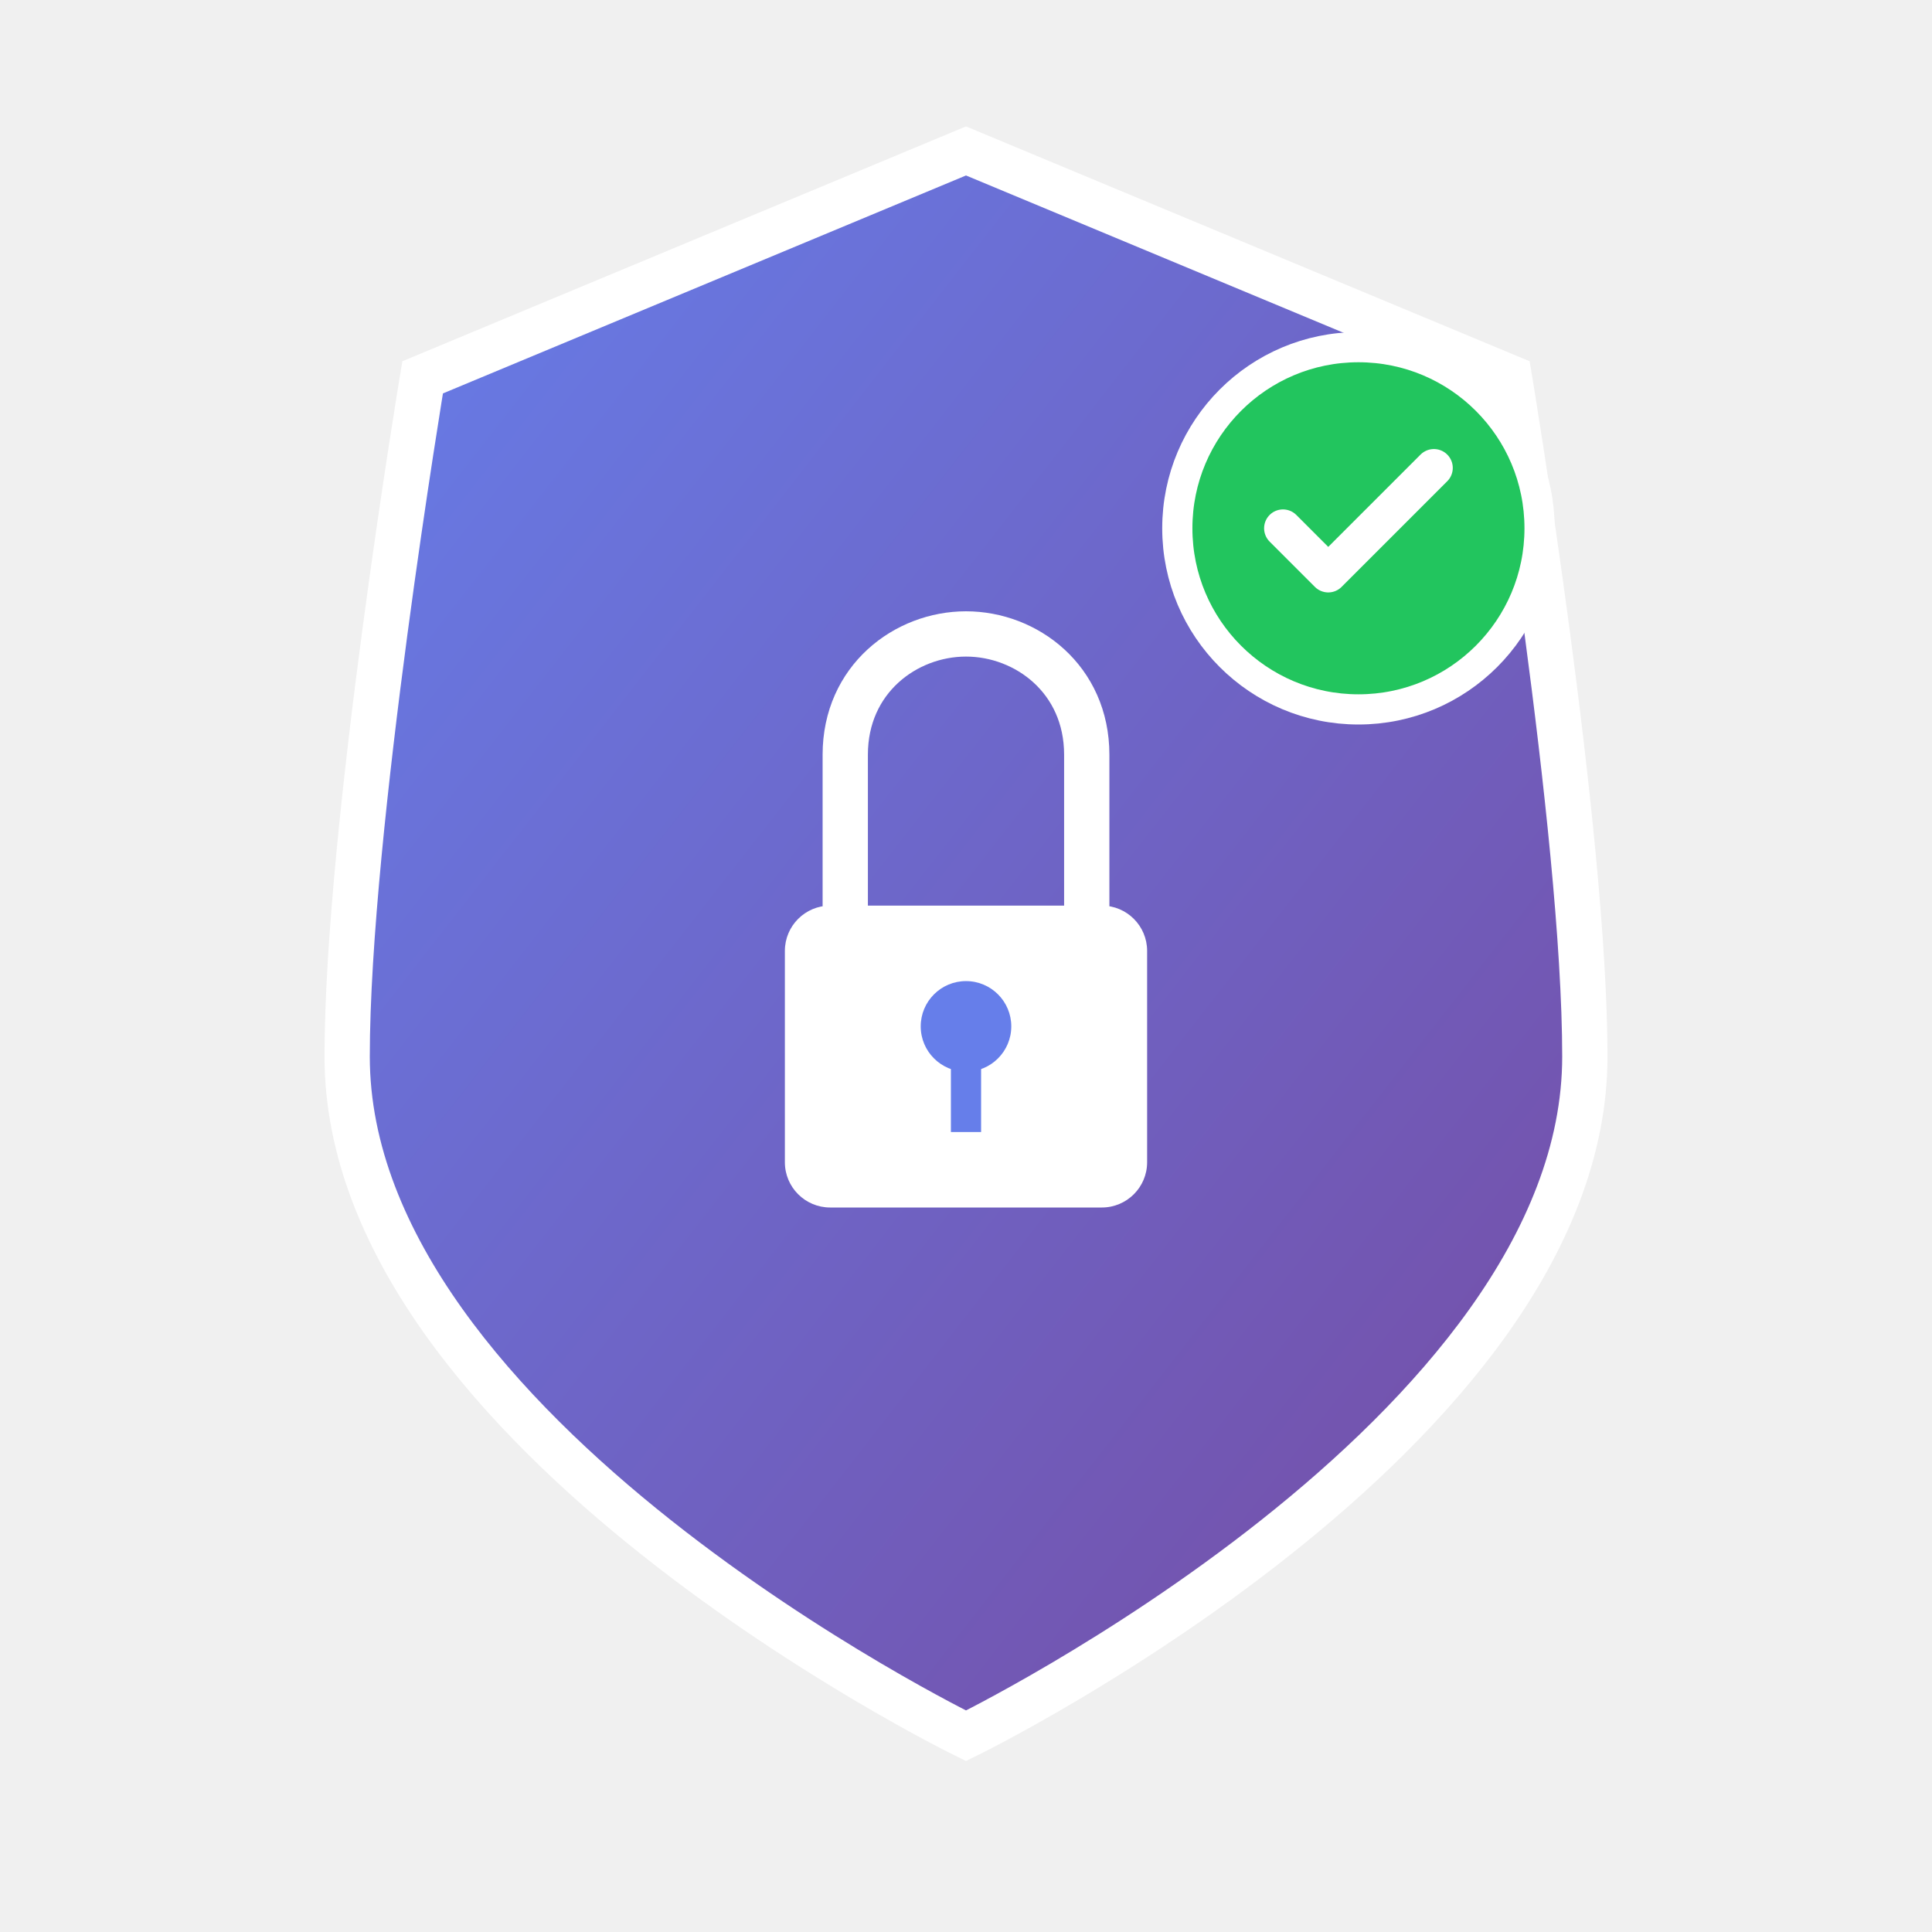
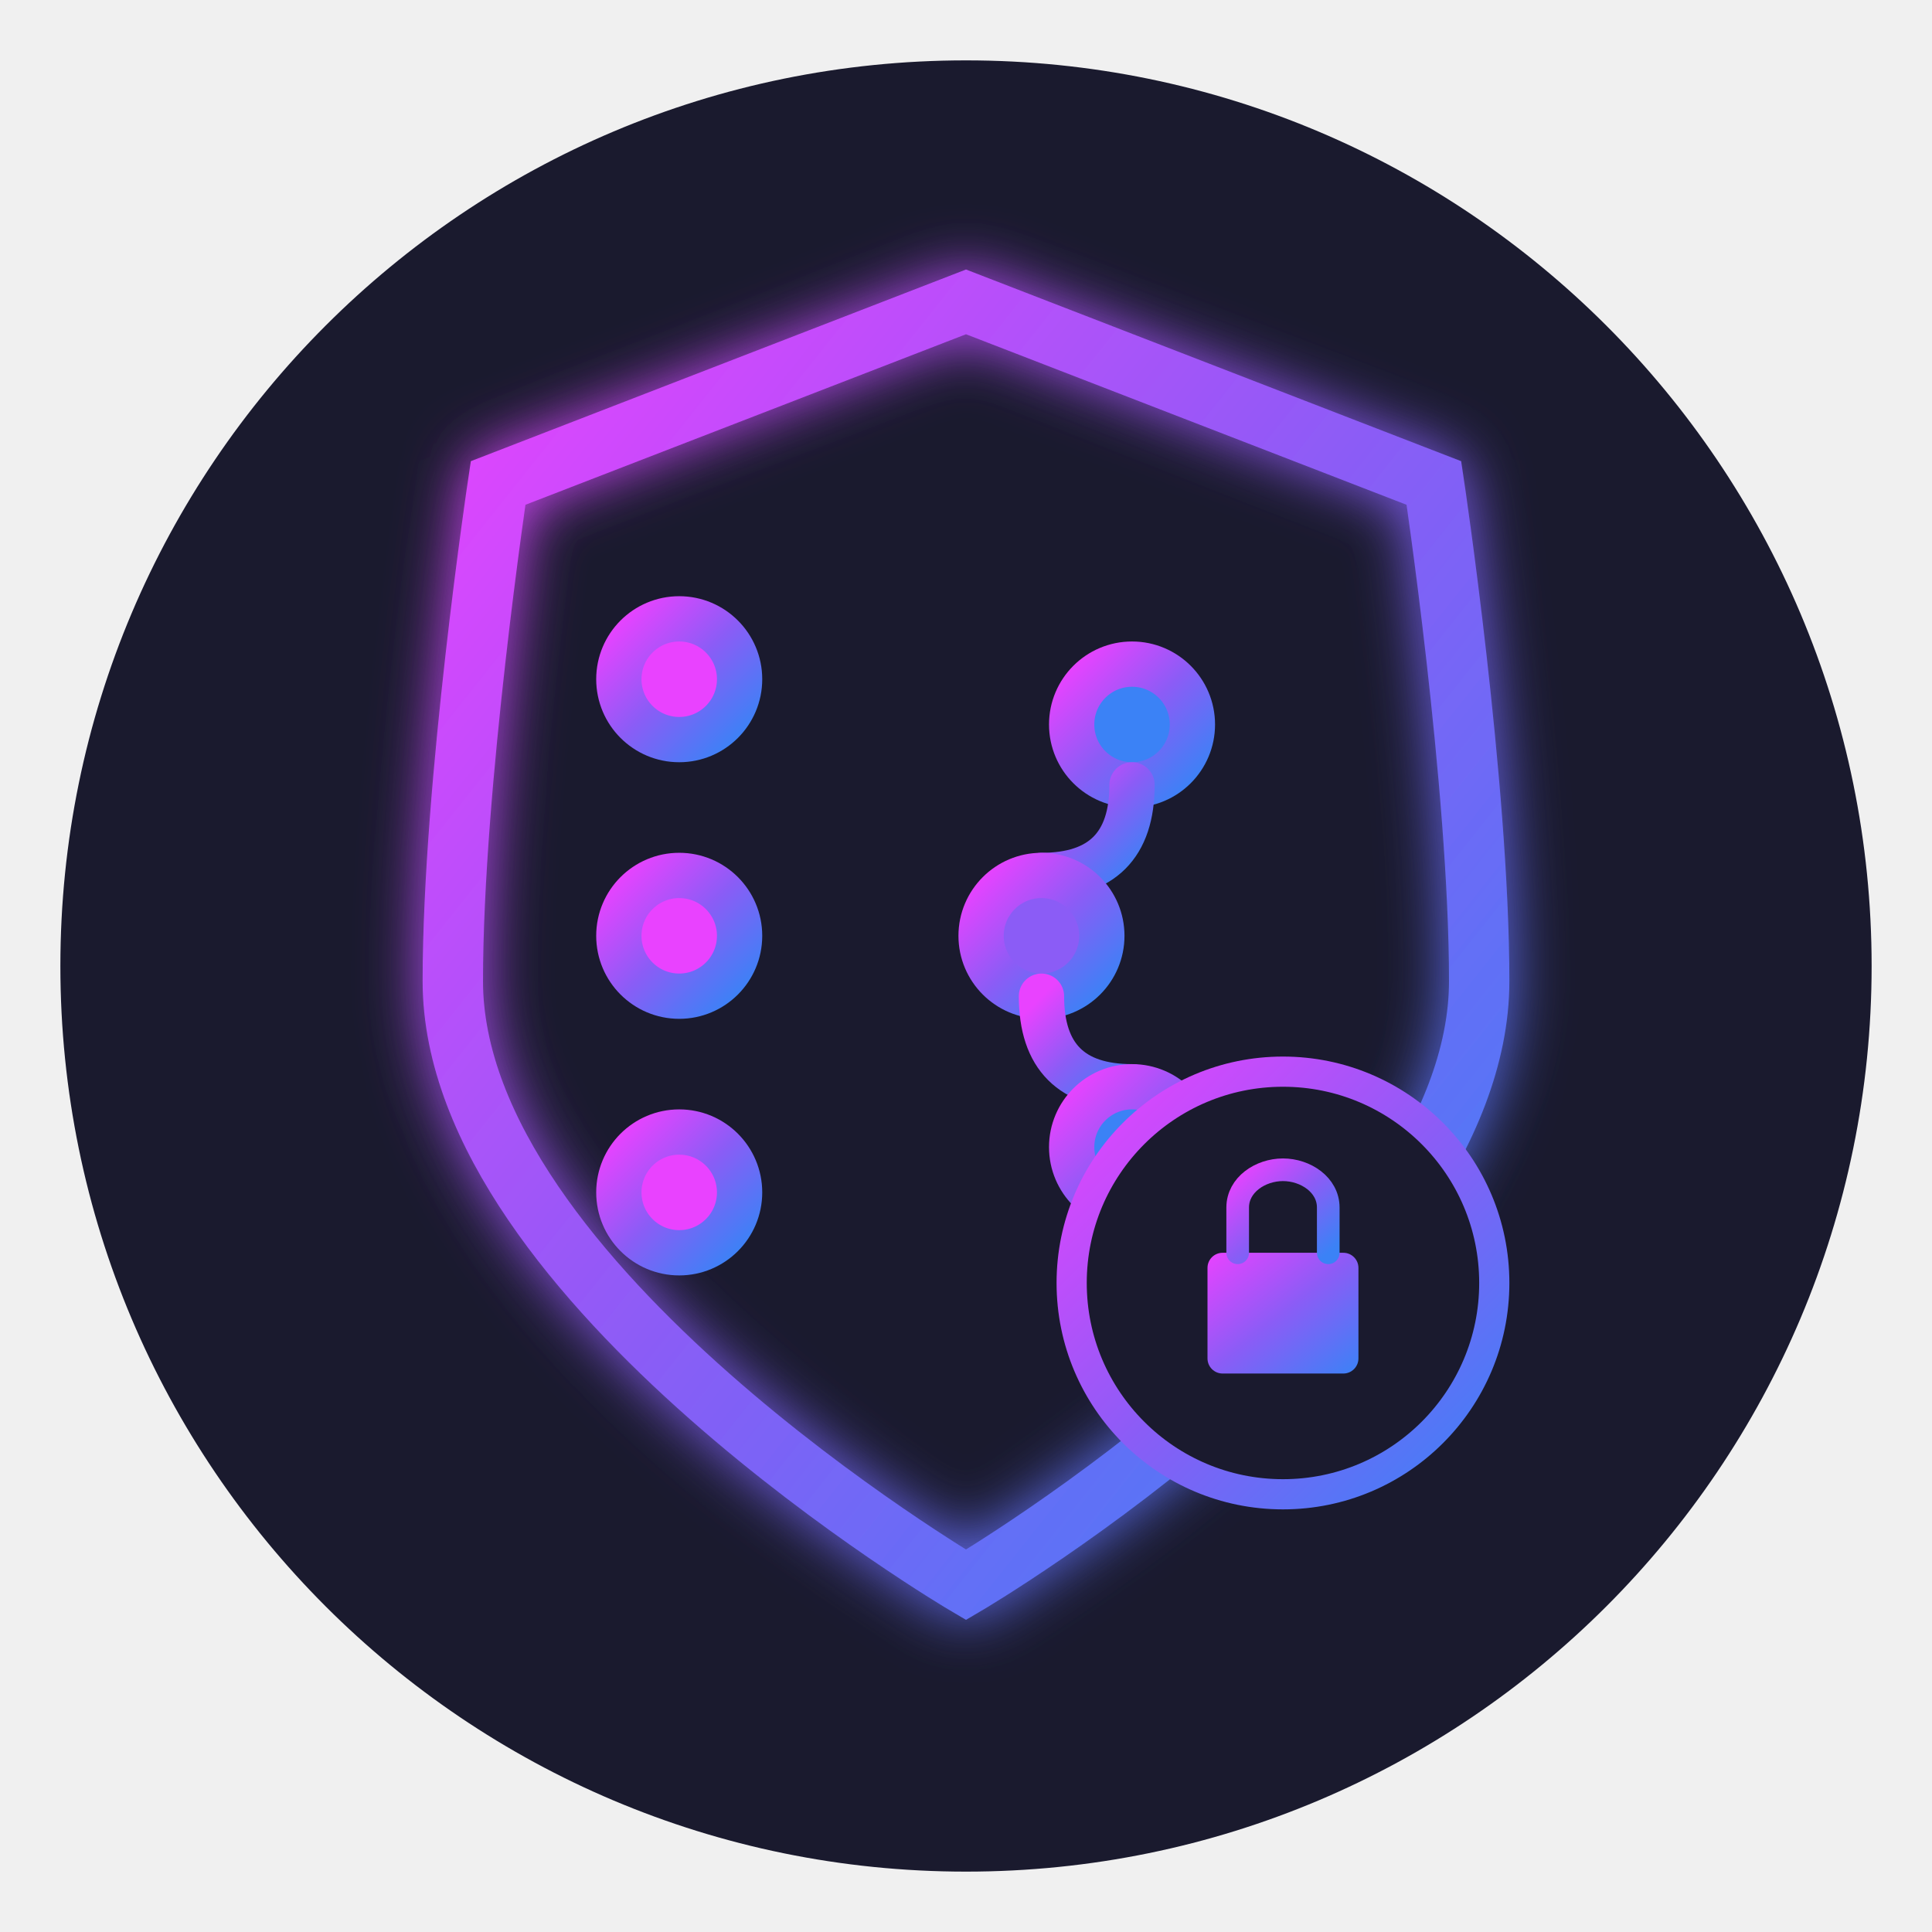
<svg xmlns="http://www.w3.org/2000/svg" width="128" height="128" viewBox="0 0 128 128">
  <defs>
-     <linearGradient id="shieldGradient" x1="0%" y1="0%" x2="100%" y2="100%">
-       <stop offset="0%" style="stop-color:#667eea;stop-opacity:1" />
-       <stop offset="100%" style="stop-color:#764ba2;stop-opacity:1" />
+     <linearGradient id="cybersmrt-gradient" x1="0%" y1="0%" x2="100%" y2="100%">
+       <stop offset="0%" style="stop-color:#e942ff;stop-opacity:1" />
+       <stop offset="50%" style="stop-color:#8b5cf6;stop-opacity:1" />
+       <stop offset="100%" style="stop-color:#3b82f6;stop-opacity:1" />
    </linearGradient>
+     <filter id="glow">
+       <feGaussianBlur stdDeviation="2" result="coloredBlur" />
+       <feMerge>
+         <feMergeNode in="coloredBlur" />
+         <feMergeNode in="SourceGraphic" />
+       </feMerge>
+     </filter>
  </defs>
-   <path d="M 64 10            L 100 25            C 100 25, 105 55, 105 70            C 105 95, 64 115, 64 115            C 64 115, 23 95, 23 70            C 23 55, 28 25, 28 25            Z" fill="url(#shieldGradient)" stroke="#ffffff" stroke-width="3" />
-   <g transform="translate(64, 60)">
-     <rect x="-12" y="0" width="24" height="20" rx="3" fill="#ffffff" />
-     <path d="M -8 0              L -8 -10              C -8 -15, -4 -18, 0 -18              C 4 -18, 8 -15, 8 -10              L 8 0" fill="none" stroke="#ffffff" stroke-width="3" stroke-linecap="round" />
-     <circle cx="0" cy="8" r="3" fill="#667eea" />
-     <rect x="-1" y="10" width="2" height="5" fill="#667eea" />
+   <circle cx="64" cy="64" r="60" fill="#1a1a2e" />
+   <path d="M 64 20            L 95 32            C 95 32, 98 52, 98 65            C 98 85, 64 105, 64 105            C 64 105, 30 85, 30 65            C 30 52, 33 32, 33 32            Z" fill="none" stroke="url(#cybersmrt-gradient)" stroke-width="4" filter="url(#glow)" />
+   <g stroke="url(#cybersmrt-gradient)" stroke-width="3" fill="none" stroke-linecap="round">
+     <circle cx="45" cy="45" r="4" fill="#e942ff" />
+     <line x1="45" y1="49" x2="45" y2="58" />
+     <circle cx="45" cy="62" r="4" fill="#e942ff" />
+     <line x1="45" y1="66" x2="45" y2="75" />
+     <circle cx="45" cy="79" r="4" fill="#e942ff" />
+     <line x1="49" y1="45" x2="58" y2="45" />
+     <line x1="49" y1="62" x2="58" y2="62" />
+     <line x1="49" y1="79" x2="58" y2="79" />
  </g>
-   <circle cx="90" cy="35" r="12" fill="#22c55e" stroke="#ffffff" stroke-width="2" />
-   <path d="M 85 35 L 88 38 L 95 31" fill="none" stroke="#ffffff" stroke-width="2.5" stroke-linecap="round" stroke-linejoin="round" />
+   <g stroke="url(#cybersmrt-gradient)" stroke-width="3" fill="none" stroke-linecap="round">
+     <circle cx="75" cy="48" r="4" fill="#3b82f6" />
+     <path d="M 75 52 Q 75 58, 69 58" />
+     <circle cx="69" cy="62" r="4" fill="#8b5cf6" />
+     <path d="M 69 66 Q 69 72, 75 72" />
+     <circle cx="75" cy="76" r="4" fill="#3b82f6" />
+   </g>
+   <line x1="58" y1="62" x2="65" y2="62" stroke="url(#cybersmrt-gradient)" stroke-width="3" stroke-linecap="round" />
+   <g transform="translate(85, 85)">
+     <circle cx="0" cy="0" r="14" fill="#1a1a2e" stroke="url(#cybersmrt-gradient)" stroke-width="2" />
+     <rect x="-5" y="-2" width="10" height="8" rx="1" fill="url(#cybersmrt-gradient)" />
+     <path d="M -3 -2 L -3 -5 C -3 -6.5, -1.5 -7.5, 0 -7.5 C 1.5 -7.5, 3 -6.5, 3 -5 L 3 -2" fill="none" stroke="url(#cybersmrt-gradient)" stroke-width="1.5" stroke-linecap="round" />
+   </g>
</svg>
